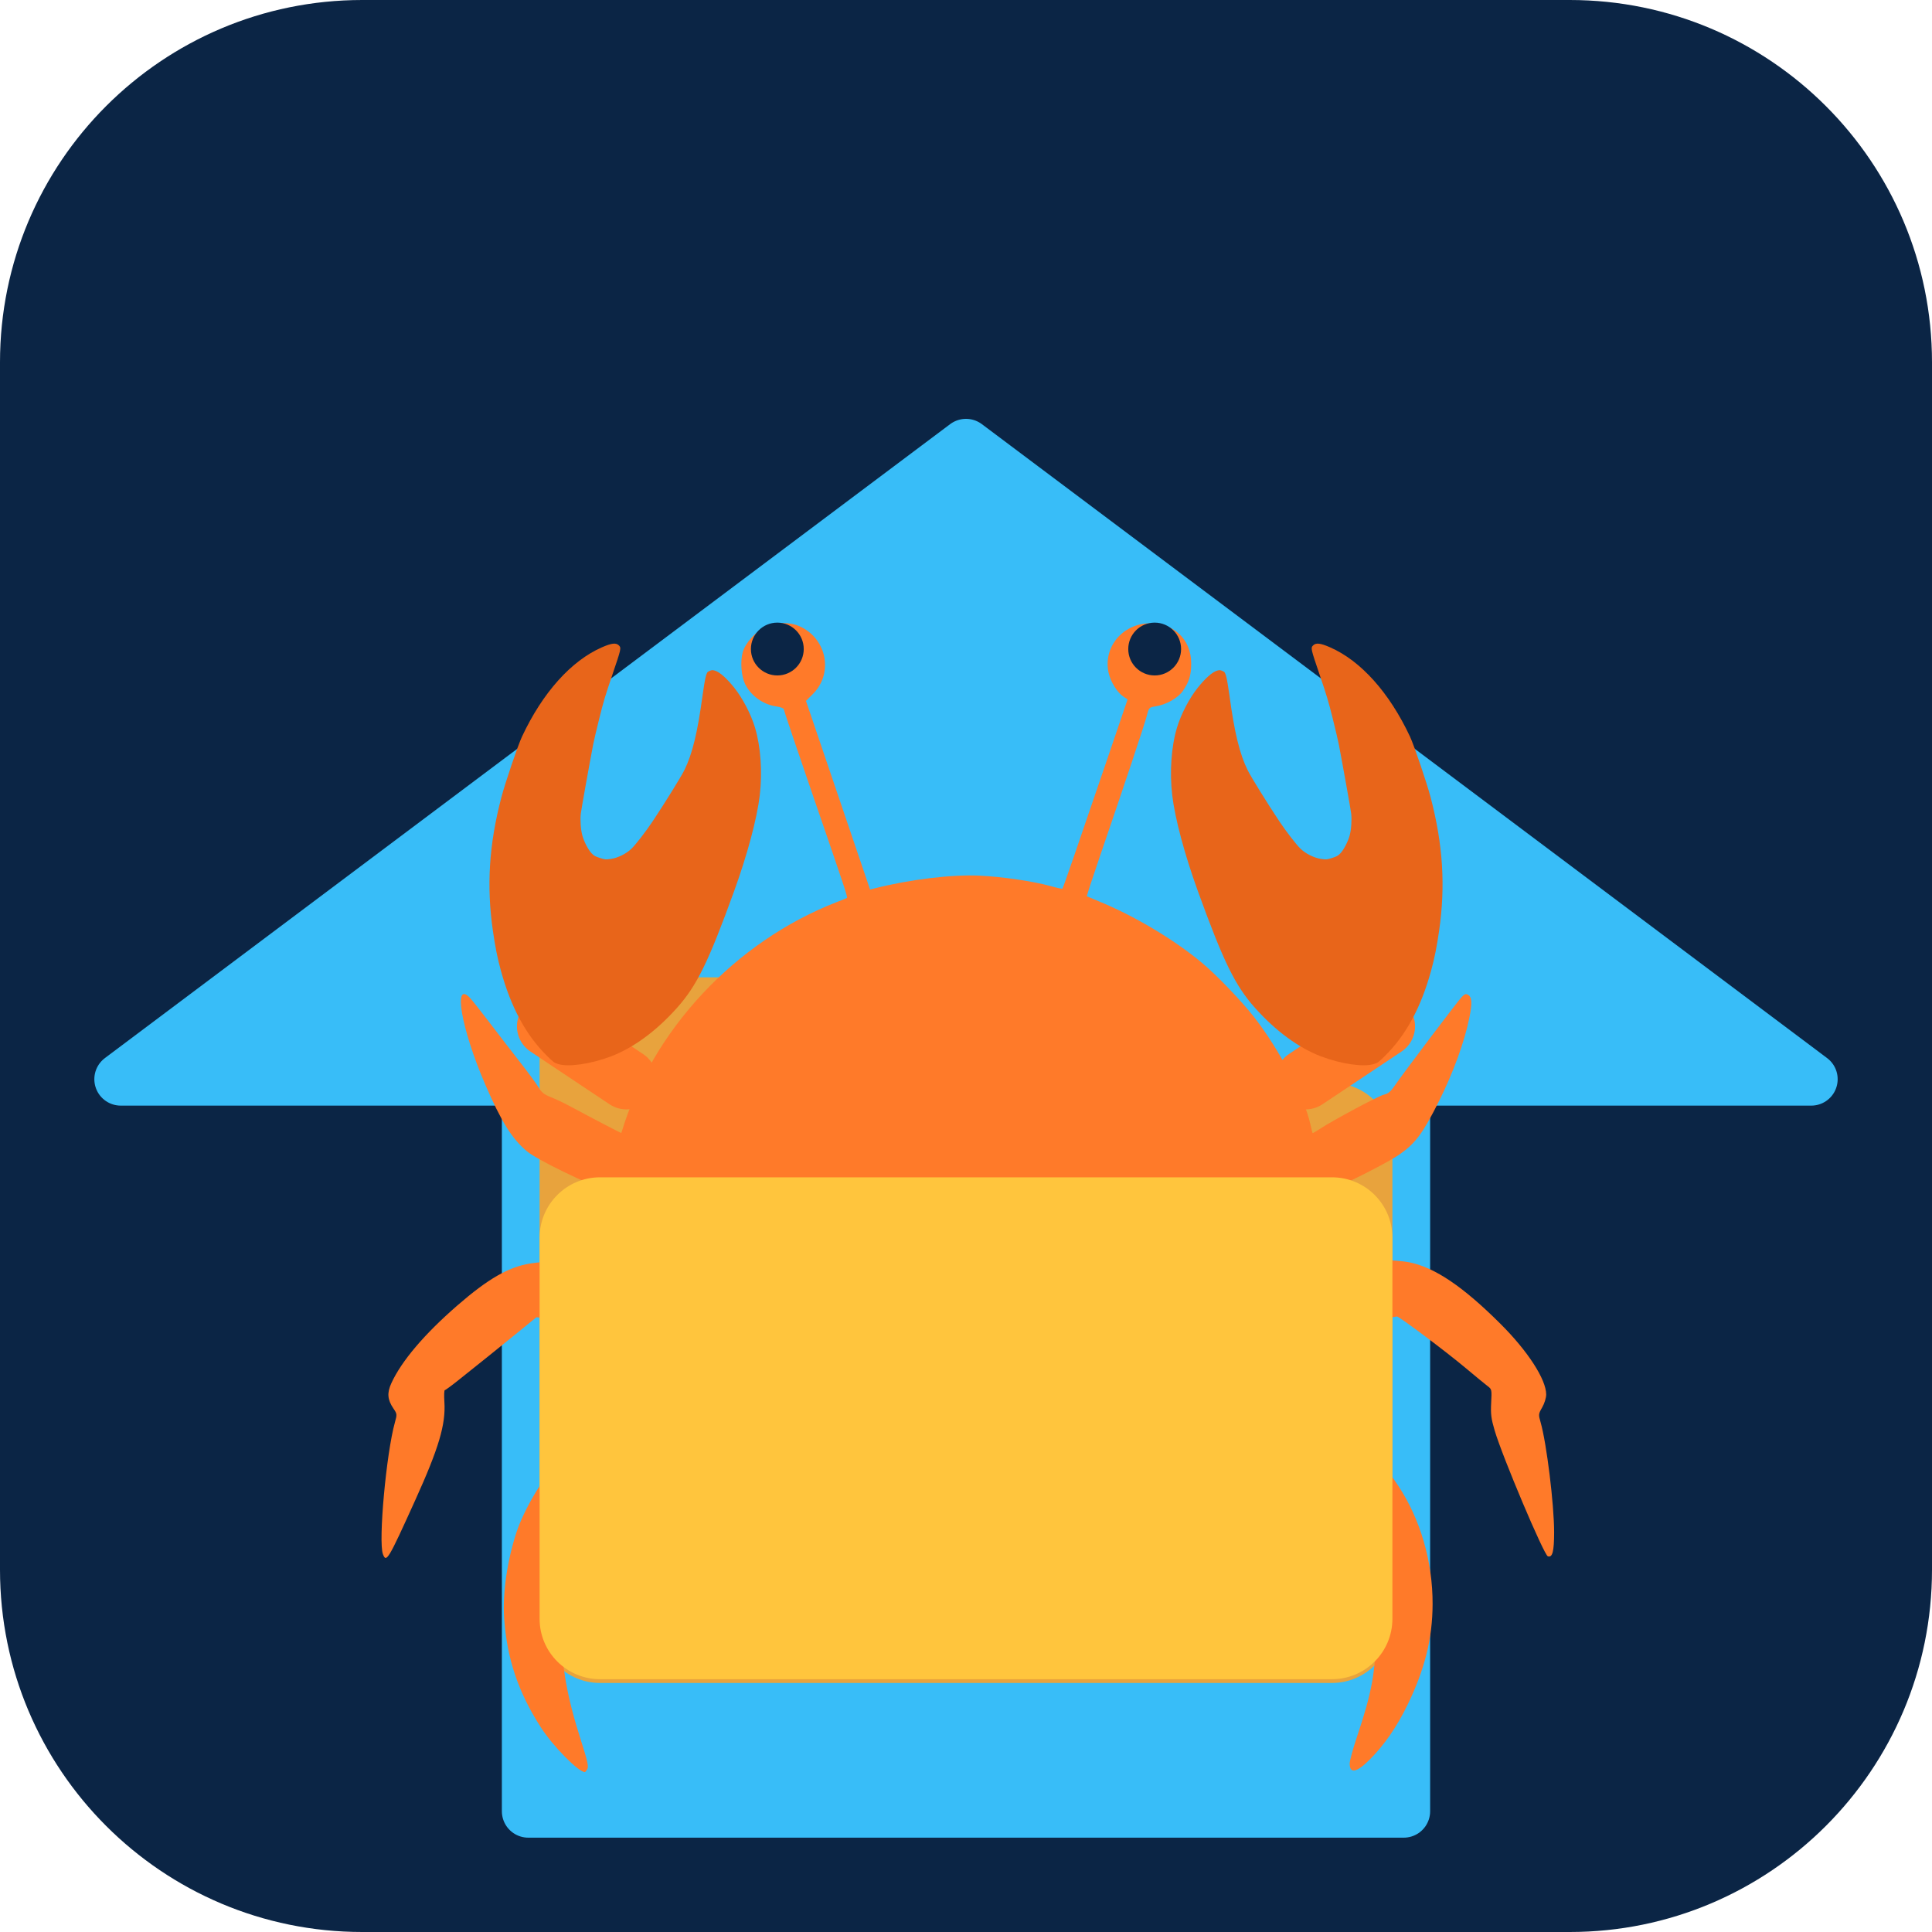
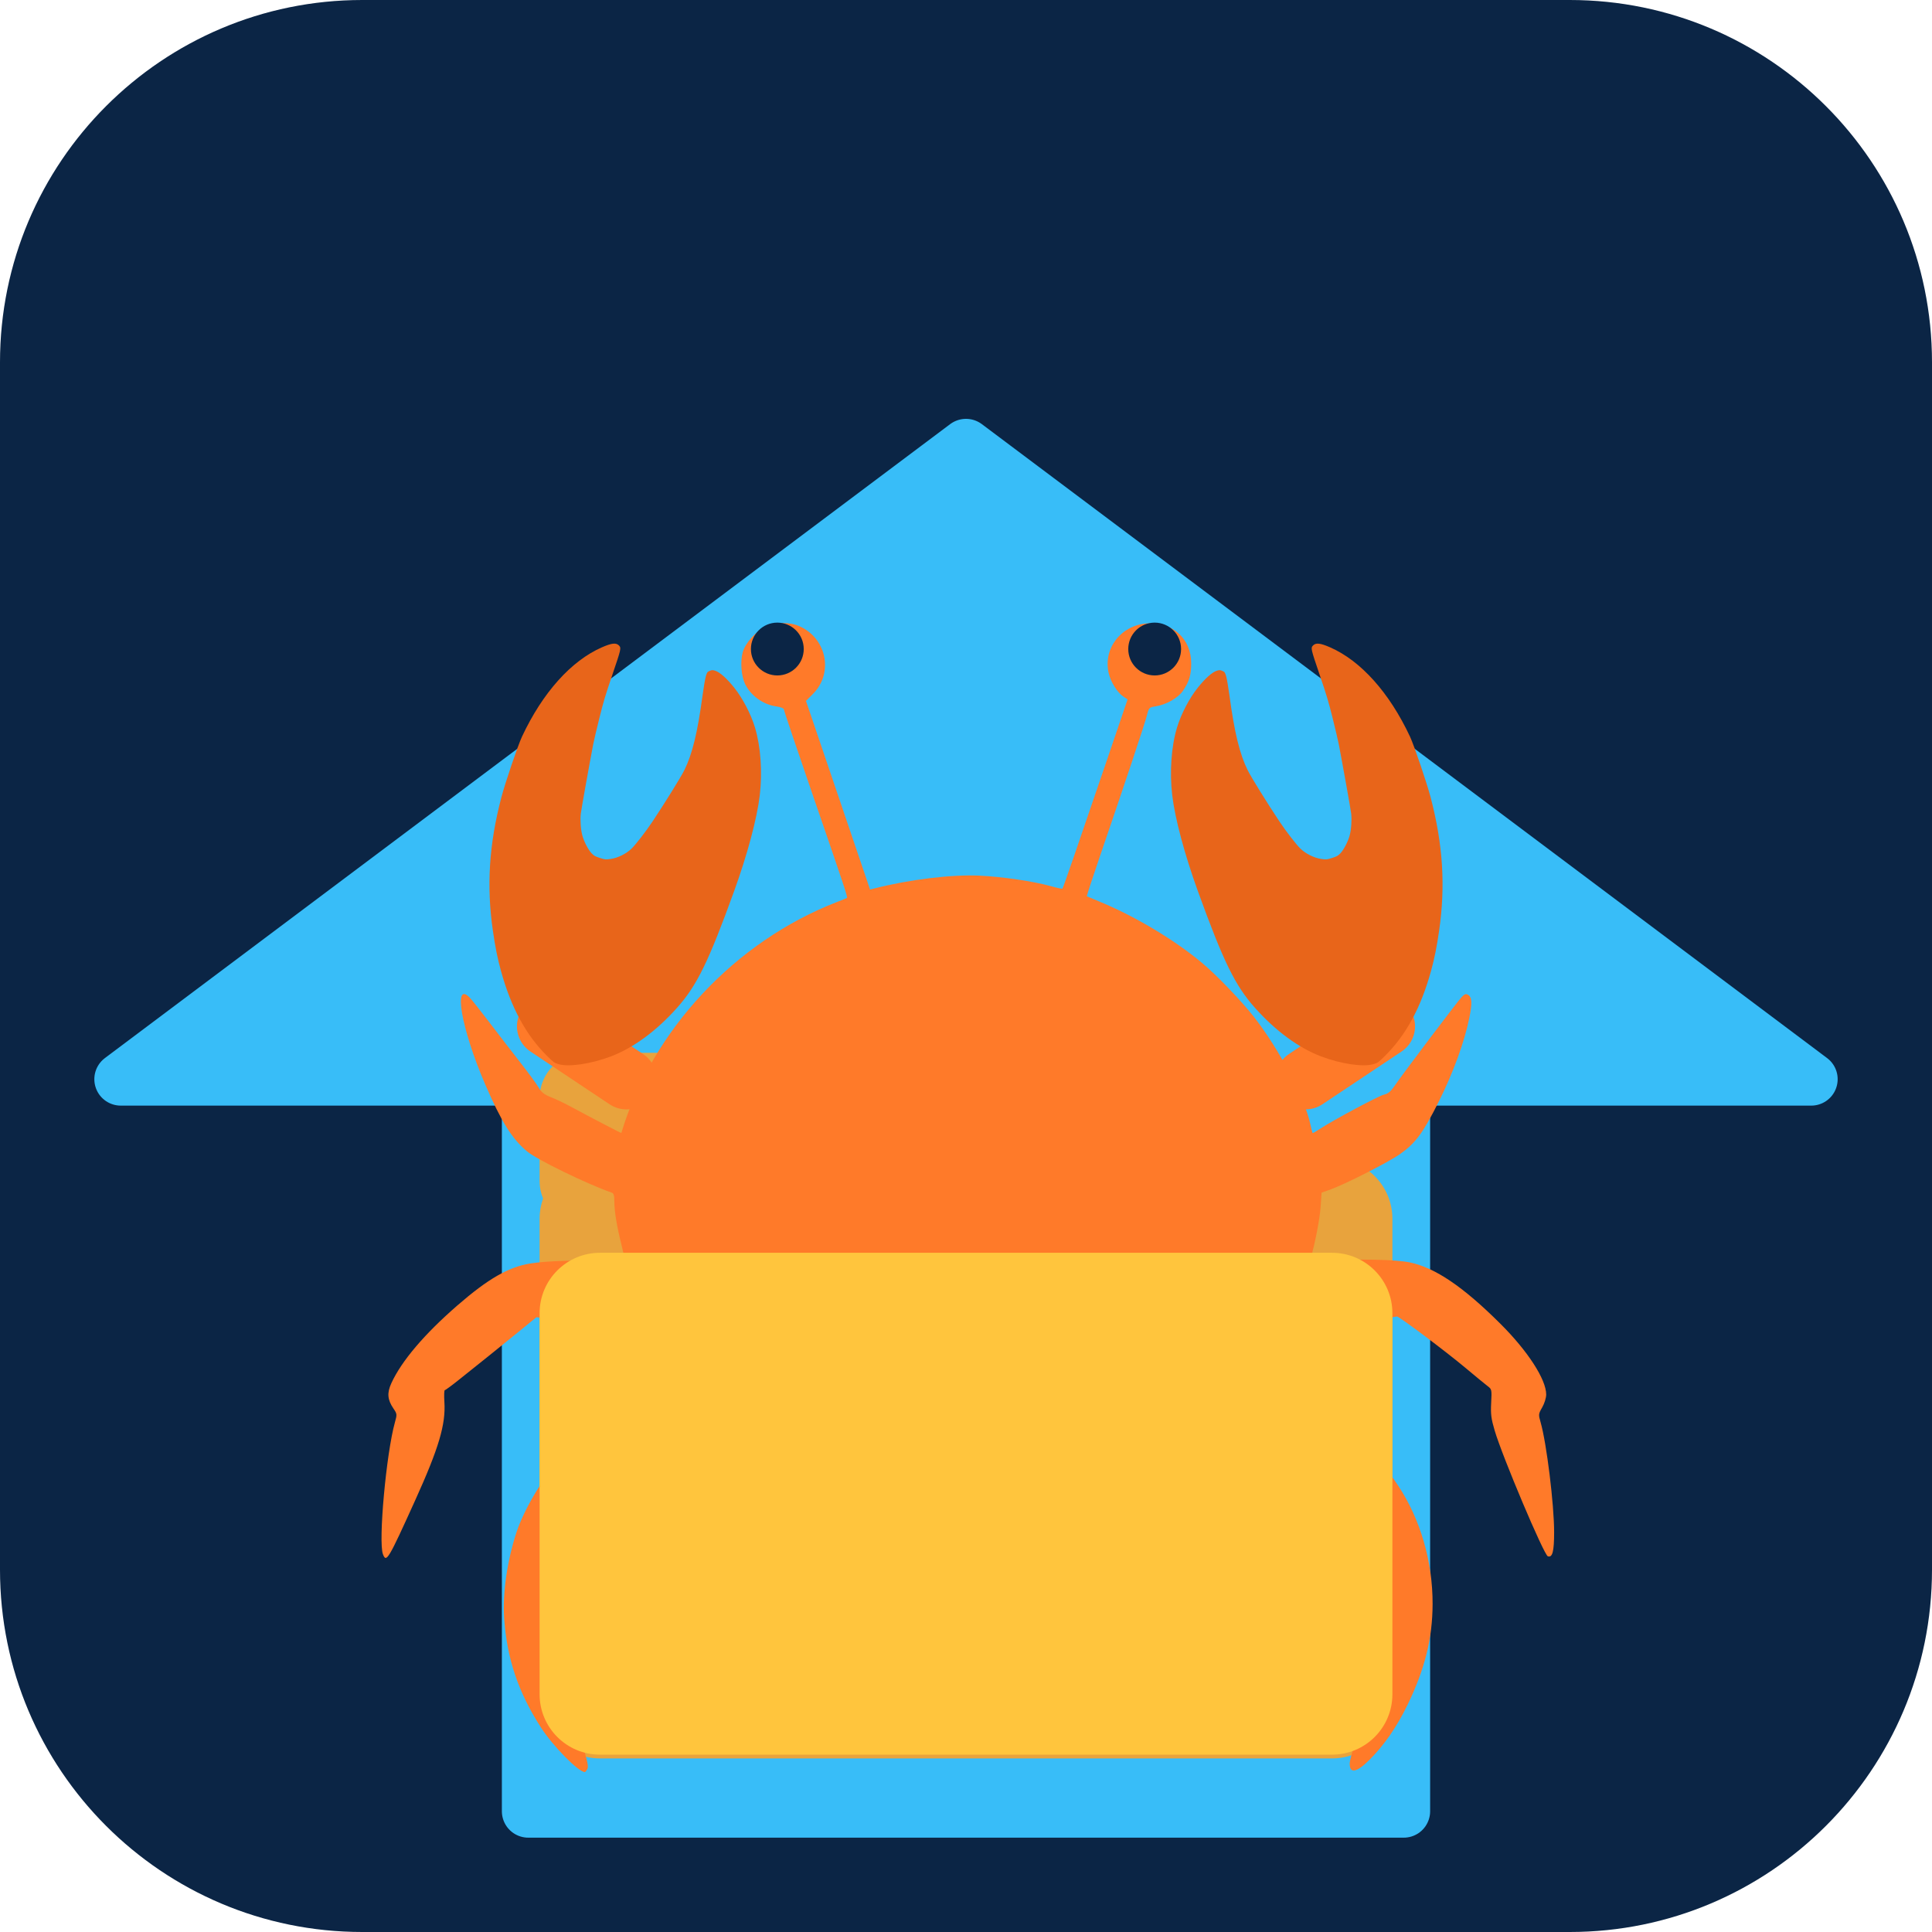
<svg xmlns="http://www.w3.org/2000/svg" viewBox="0 0 512 512" width="512" height="512">
  <rect x="0" y="0" width="512" height="512" rx="96" fill="#0B2545" />
  <path d="M256 118 L480 286 H372 V480 H140 V286 H32 Z" fill="#38BDF8" stroke="#38BDF8" stroke-width="14" stroke-linejoin="round" />
-   <rect x="143" y="259" width="99" height="46" rx="12" fill="#E8A33D" />
-   <rect x="143" y="287" width="226" height="159" rx="16" fill="#E8A33D" />
+   <rect x="143" y="279" width="99" height="46" rx="12" fill="#E8A33D" />
+   <rect x="143" y="307" width="226" height="159" rx="16" fill="#E8A33D" />
  <g fill="#FF7A29" transform="translate(41.0,108.0) scale(0.42)">
    <path d="M 385.462 138.366 C 379.171 141.295, 372.670 148.536, 371.011 154.462 C 369.417 160.155, 370.091 169.384, 372.461 174.320 C 376.090 181.881, 383.914 187.478, 392.497 188.655 C 395.017 189, 397 189.805, 397 190.484 C 397 191.150, 405.365 215.951, 415.588 245.598 C 434.707 301.039, 437.365 309.029, 436.818 309.430 C 436.643 309.559, 433.800 310.711, 430.500 311.990 C 366.087 336.965, 313.856 392.911, 294.429 457.738 C 294.363 457.959, 275.367 448.061, 261.500 440.580 C 258.200 438.800, 253.025 436.357, 250 435.151 C 245.755 433.460, 243.998 432.083, 242.301 429.120 C 241.091 427.007, 235.910 419.929, 230.788 413.390 C 225.666 406.850, 217.024 395.650, 211.582 388.500 C 206.141 381.350, 200.550 374.262, 199.158 372.750 C 187.944 360.570, 193.332 391.879, 208.494 427 C 218.707 450.657, 225.407 461.394, 234.912 469.332 C 241.183 474.570, 272.891 490.027, 288.250 495.333 C 289.587 495.794, 290.002 497.066, 290.008 500.719 C 290.018 507.229, 291.548 516.507, 294.639 528.802 C 296.064 534.468, 297.065 539.223, 296.865 539.368 C 296.664 539.514, 290.200 539.240, 282.500 538.760 C 267.511 537.825, 247.349 538.411, 236.975 540.081 C 223.284 542.286, 210.353 549.727, 191 566.536 C 170.154 584.642, 155.713 601.648, 149.314 615.626 C 146.491 621.792, 146.838 626.009, 150.628 631.594 C 152.941 635.002, 152.972 635.294, 151.567 640.310 C 146.085 659.878, 141.017 715.653, 144.006 723.516 C 146.141 729.131, 147.301 727.193, 164.362 689.500 C 179.264 656.580, 183.691 641.674, 182.781 627.495 C 182.517 623.373, 182.638 620, 183.050 620 C 183.462 620, 187.584 616.962, 192.210 613.250 C 196.836 609.538, 205.319 602.753, 211.060 598.173 C 216.802 593.593, 225.853 586.280, 231.173 581.921 L 240.846 573.997 264.460 576.953 C 277.448 578.580, 294.618 580.466, 302.614 581.145 L 317.154 582.381 318.971 585.940 C 321.545 590.982, 331.523 604.808, 335.779 609.232 C 337.754 611.284, 339.174 613.113, 338.935 613.297 C 338.696 613.480, 330.721 617.537, 321.214 622.311 C 290.891 637.538, 263.891 654.938, 254.255 665.464 C 244.108 676.547, 232.734 695.965, 228.167 710 C 222.413 727.684, 219.444 748.299, 220.461 763.500 C 222.189 789.296, 229.299 810.516, 243.704 832.870 C 251.337 844.713, 267.380 861, 271.415 861 C 271.698 861, 272.411 860.101, 272.999 859.002 C 273.849 857.413, 273.043 853.808, 269.059 841.390 C 260.102 813.468, 256.639 793.916, 256.682 771.500 C 256.710 757.347, 258.484 745.638, 264.564 719.500 C 266.483 711.250, 268.250 703.585, 268.491 702.466 C 268.750 701.266, 270.793 699.527, 273.476 698.224 C 275.977 697.009, 286.612 690.397, 297.110 683.531 C 307.608 676.665, 321.891 668.157, 328.849 664.625 C 335.807 661.092, 348.047 654.887, 356.049 650.836 L 370.598 643.470 379.549 649.271 C 402.879 664.390, 434.871 677.472, 462.071 683.014 C 485.105 687.709, 520.167 689.441, 541.500 686.939 C 580.997 682.306, 615.172 670.020, 646.363 649.237 C 653.342 644.587, 657.666 642.290, 658.382 642.853 C 659.459 643.700, 664.647 646.473, 690.500 660.017 C 707.751 669.055, 732.751 684.426, 754.613 699.436 C 755.874 700.302, 756.977 702.452, 757.347 704.767 C 757.688 706.902, 759.348 713.115, 761.036 718.574 C 762.723 724.033, 765.524 734.575, 767.259 742 C 770.174 754.474, 770.416 756.868, 770.437 773.500 C 770.468 797.352, 768.037 810.718, 758.530 838.958 C 756.039 846.360, 754 853.871, 754 855.649 C 754 862.151, 758.426 861.308, 766.492 853.268 C 775.798 843.991, 783.798 832.427, 790.542 818.500 C 801.458 795.959, 806.241 776.706, 806.317 755 C 806.410 728.313, 798.661 701.559, 784.733 680.478 C 769.184 656.944, 754.138 645.561, 709.250 623.375 C 697.563 617.599, 688 612.695, 688 612.478 C 688 612.261, 691.188 608.128, 695.084 603.292 C 698.980 598.456, 703.811 591.740, 705.820 588.367 L 709.472 582.233 716.986 581.575 C 728.627 580.554, 783.374 573.959, 783.809 573.525 C 784.439 572.894, 814.562 595.480, 827 605.909 C 833.325 611.212, 839.675 616.433, 841.111 617.510 C 843.640 619.407, 843.708 619.736, 843.277 627.984 C 842.904 635.124, 843.260 637.951, 845.480 645.484 C 850.341 661.983, 876.568 724.023, 879.028 724.843 C 881.959 725.820, 883 721.812, 882.999 709.559 C 882.997 692.105, 878.237 653.429, 874.481 640.350 C 873.048 635.358, 873.079 635.066, 875.489 630.850 C 876.900 628.381, 877.981 624.891, 877.988 622.779 C 878.019 613.305, 866.398 595.344, 849.088 578.109 C 825.583 554.707, 807.960 542.774, 791.930 539.407 C 783.308 537.596, 759.702 537.090, 741.116 538.318 L 728.731 539.136 729.406 536.818 C 732.184 527.283, 735.128 512.017, 735.652 504.435 L 736.277 495.371 741.389 493.577 C 750.732 490.298, 778.394 476.259, 785.763 471.057 C 795.625 464.095, 800.293 457.750, 810.375 437.609 C 819.322 419.734, 826.445 400.196, 829.465 385.248 C 831.385 375.748, 831.211 372.147, 828.761 370.613 C 827.367 369.740, 826.546 370.018, 824.628 372.012 C 822.050 374.691, 787.478 420.457, 782.207 428.169 C 779.868 431.590, 778.145 433.016, 775.758 433.504 C 772.540 434.162, 743.599 449.626, 735.130 455.212 C 732.727 456.797, 730.670 457.960, 730.559 457.797 C 730.449 457.634, 729.815 455.050, 729.152 452.056 C 725.377 435.020, 709.458 404.776, 693.593 384.500 C 685.565 374.240, 669.933 357.989, 660.695 350.300 C 642.913 335.500, 618.065 320.704, 595.500 311.478 C 591.650 309.904, 588.351 308.515, 588.168 308.393 C 587.986 308.270, 591.514 297.444, 596.008 284.335 C 611.695 238.581, 624.748 199.461, 626.032 194.352 C 627.281 189.382, 627.467 189.182, 631.413 188.571 C 638.285 187.508, 645.704 183.296, 648.845 178.675 C 652.770 172.901, 654 168.759, 654 161.318 C 654 145.776, 642.098 135.080, 626.078 136.227 C 609.695 137.399, 598.429 151.934, 601.896 167.426 C 603.194 173.224, 607.404 179.908, 611.414 182.536 L 613.868 184.143 600.526 223.322 C 582.638 275.850, 573.194 303.140, 572.748 303.585 C 572.546 303.788, 569.257 303.076, 565.440 302.003 C 554.660 298.974, 534.798 296.042, 520.500 295.369 C 502.881 294.539, 476.355 297.768, 453.932 303.472 L 451.364 304.126 431.150 244.621 L 410.936 185.116 415.312 180.741 C 428.384 167.669, 424.127 145.822, 407 138.079 C 400.668 135.216, 391.978 135.331, 385.462 138.366" />
  </g>
-   <rect x="143" y="312" width="226" height="133" rx="16" fill="#FFC53D" />
+   <rect x="143" y="332" width="226" height="133" rx="16" fill="#FFC53D" />
  <g stroke="#FF7A29" stroke-width="16" stroke-linecap="round">
    <line x1="166" y1="286" x2="145" y2="272" />
    <line x1="346" y1="286" x2="367" y2="272" />
  </g>
  <g fill="#E8651A" transform="translate(45,-62) rotate(-72 100 322) translate(48.0,242.4) scale(0.1688)">
    <path d="M 560 314.076 C 483.768 318.510, 420.715 334.684, 356.694 366.225 C 333.385 377.708, 318.172 386.270, 301 397.568 C 251.168 430.355, 216.846 466.498, 196.195 507.934 C 189.792 520.783, 189.502 521.676, 189.552 528.434 C 189.676 545.154, 205.550 577.232, 226.700 603.500 C 250.292 632.801, 286.518 658.814, 331 678.393 C 373.978 697.310, 414.908 703.127, 533 707.103 C 593.897 709.153, 652.607 706.060, 688.500 698.910 C 724.745 691.690, 761.992 676.622, 787.500 658.859 C 805.650 646.221, 825.001 626.545, 836.697 608.837 C 847.111 593.069, 853 579.766, 853 572.009 C 853 567.919, 852.479 566.449, 850.077 563.766 C 847.288 560.649, 846.843 560.506, 840.327 560.629 C 836.572 560.700, 823.375 562.600, 811 564.851 C 751.886 575.603, 717.535 578.203, 689.358 574.057 C 677.568 572.323, 629.875 560.604, 597.352 551.451 C 579.354 546.386, 555.134 537.705, 546.841 533.347 C 536.604 527.968, 526.364 517.539, 521.342 507.378 C 517.738 500.085, 517.501 499.044, 517.509 490.552 C 517.517 482.525, 517.845 480.878, 520.400 476.006 C 523.819 469.485, 534.127 458.985, 542.500 453.493 C 550.506 448.242, 564.664 442.519, 574.500 440.559 C 581.318 439.200, 648.028 429.995, 683.500 425.519 C 689.550 424.755, 708.675 423.150, 726 421.951 C 753.305 420.062, 762.816 419.845, 797.420 420.324 C 840.024 420.913, 841.440 420.783, 843.970 416.055 C 847.006 410.383, 844.180 404.018, 833.067 391.500 C 798.020 352.020, 736.577 324.849, 661 315.409 C 645.952 313.529, 583.554 312.706, 560 314.076" />
  </g>
  <g fill="#E8651A" transform="translate(512,0) scale(-1,1) translate(45,-62) rotate(-72 100 322) translate(48.0,242.4) scale(0.1688)">
    <path d="M 560 314.076 C 483.768 318.510, 420.715 334.684, 356.694 366.225 C 333.385 377.708, 318.172 386.270, 301 397.568 C 251.168 430.355, 216.846 466.498, 196.195 507.934 C 189.792 520.783, 189.502 521.676, 189.552 528.434 C 189.676 545.154, 205.550 577.232, 226.700 603.500 C 250.292 632.801, 286.518 658.814, 331 678.393 C 373.978 697.310, 414.908 703.127, 533 707.103 C 593.897 709.153, 652.607 706.060, 688.500 698.910 C 724.745 691.690, 761.992 676.622, 787.500 658.859 C 805.650 646.221, 825.001 626.545, 836.697 608.837 C 847.111 593.069, 853 579.766, 853 572.009 C 853 567.919, 852.479 566.449, 850.077 563.766 C 847.288 560.649, 846.843 560.506, 840.327 560.629 C 836.572 560.700, 823.375 562.600, 811 564.851 C 751.886 575.603, 717.535 578.203, 689.358 574.057 C 677.568 572.323, 629.875 560.604, 597.352 551.451 C 579.354 546.386, 555.134 537.705, 546.841 533.347 C 536.604 527.968, 526.364 517.539, 521.342 507.378 C 517.738 500.085, 517.501 499.044, 517.509 490.552 C 517.517 482.525, 517.845 480.878, 520.400 476.006 C 523.819 469.485, 534.127 458.985, 542.500 453.493 C 550.506 448.242, 564.664 442.519, 574.500 440.559 C 581.318 439.200, 648.028 429.995, 683.500 425.519 C 689.550 424.755, 708.675 423.150, 726 421.951 C 753.305 420.062, 762.816 419.845, 797.420 420.324 C 840.024 420.913, 841.440 420.783, 843.970 416.055 C 847.006 410.383, 844.180 404.018, 833.067 391.500 C 798.020 352.020, 736.577 324.849, 661 315.409 C 645.952 313.529, 583.554 312.706, 560 314.076" />
  </g>
  <circle cx="206" cy="172" r="7" fill="#0B2545" />
  <circle cx="306" cy="172" r="7" fill="#0B2545" />
</svg>
